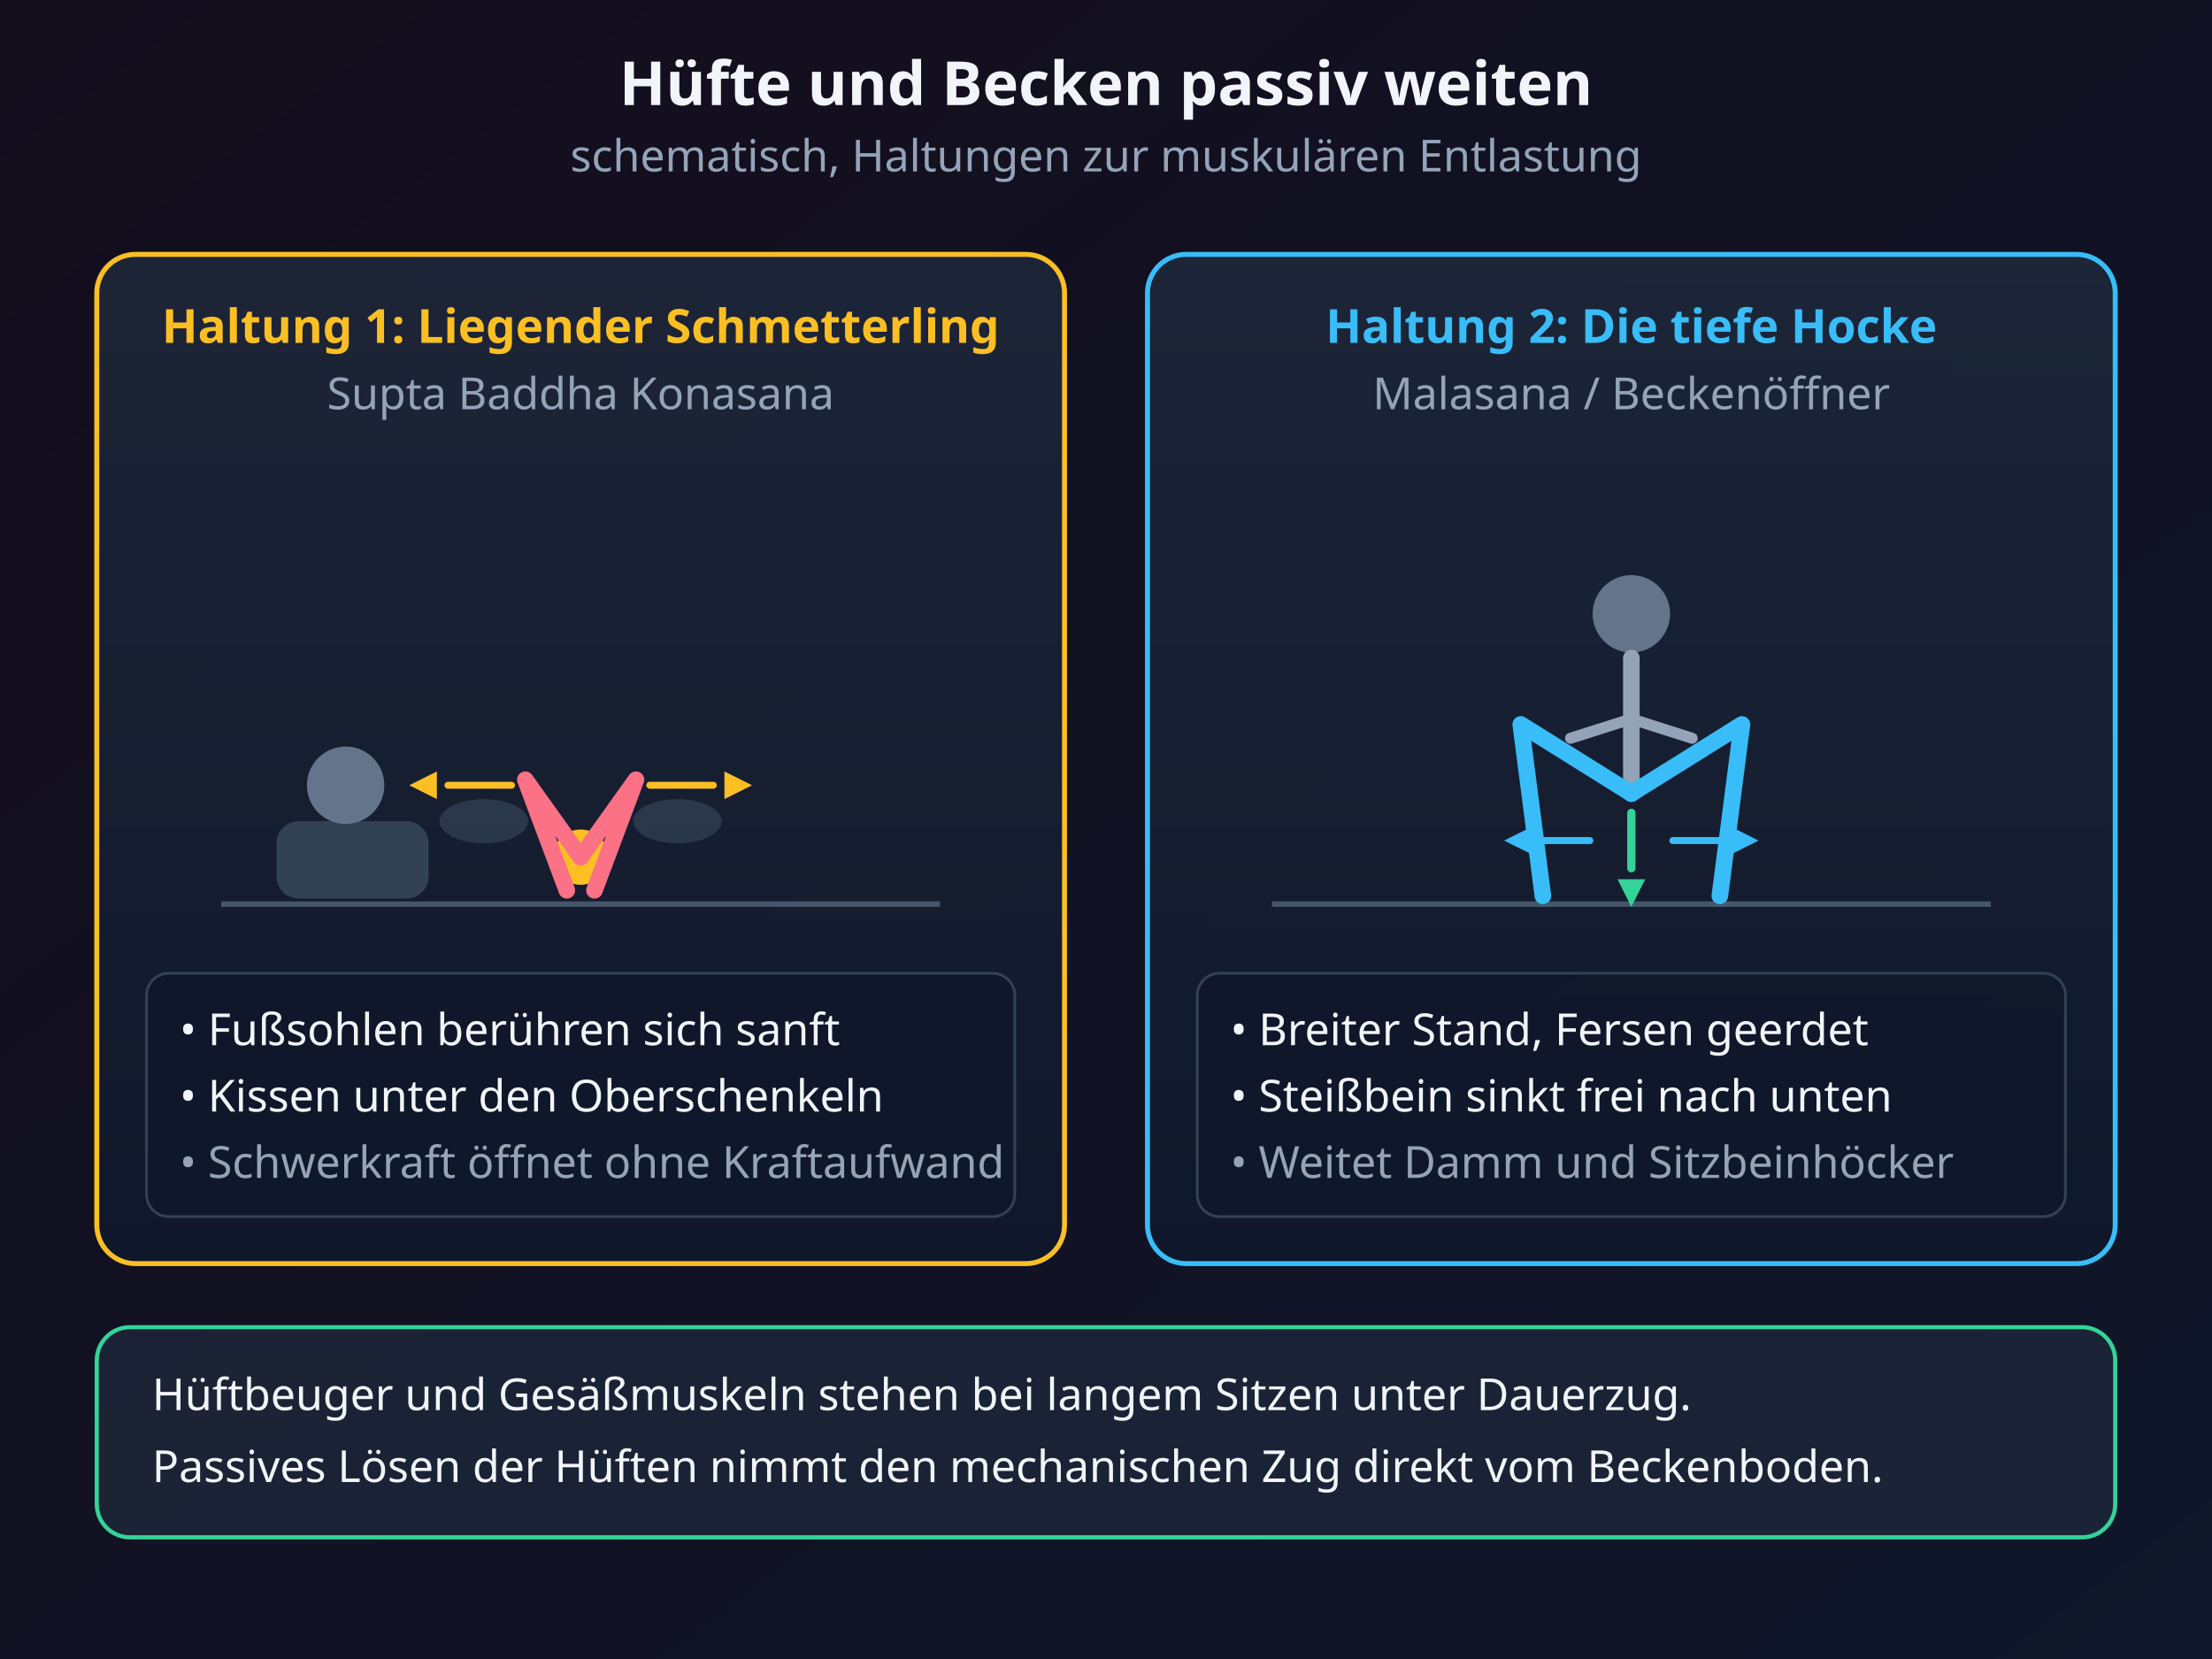
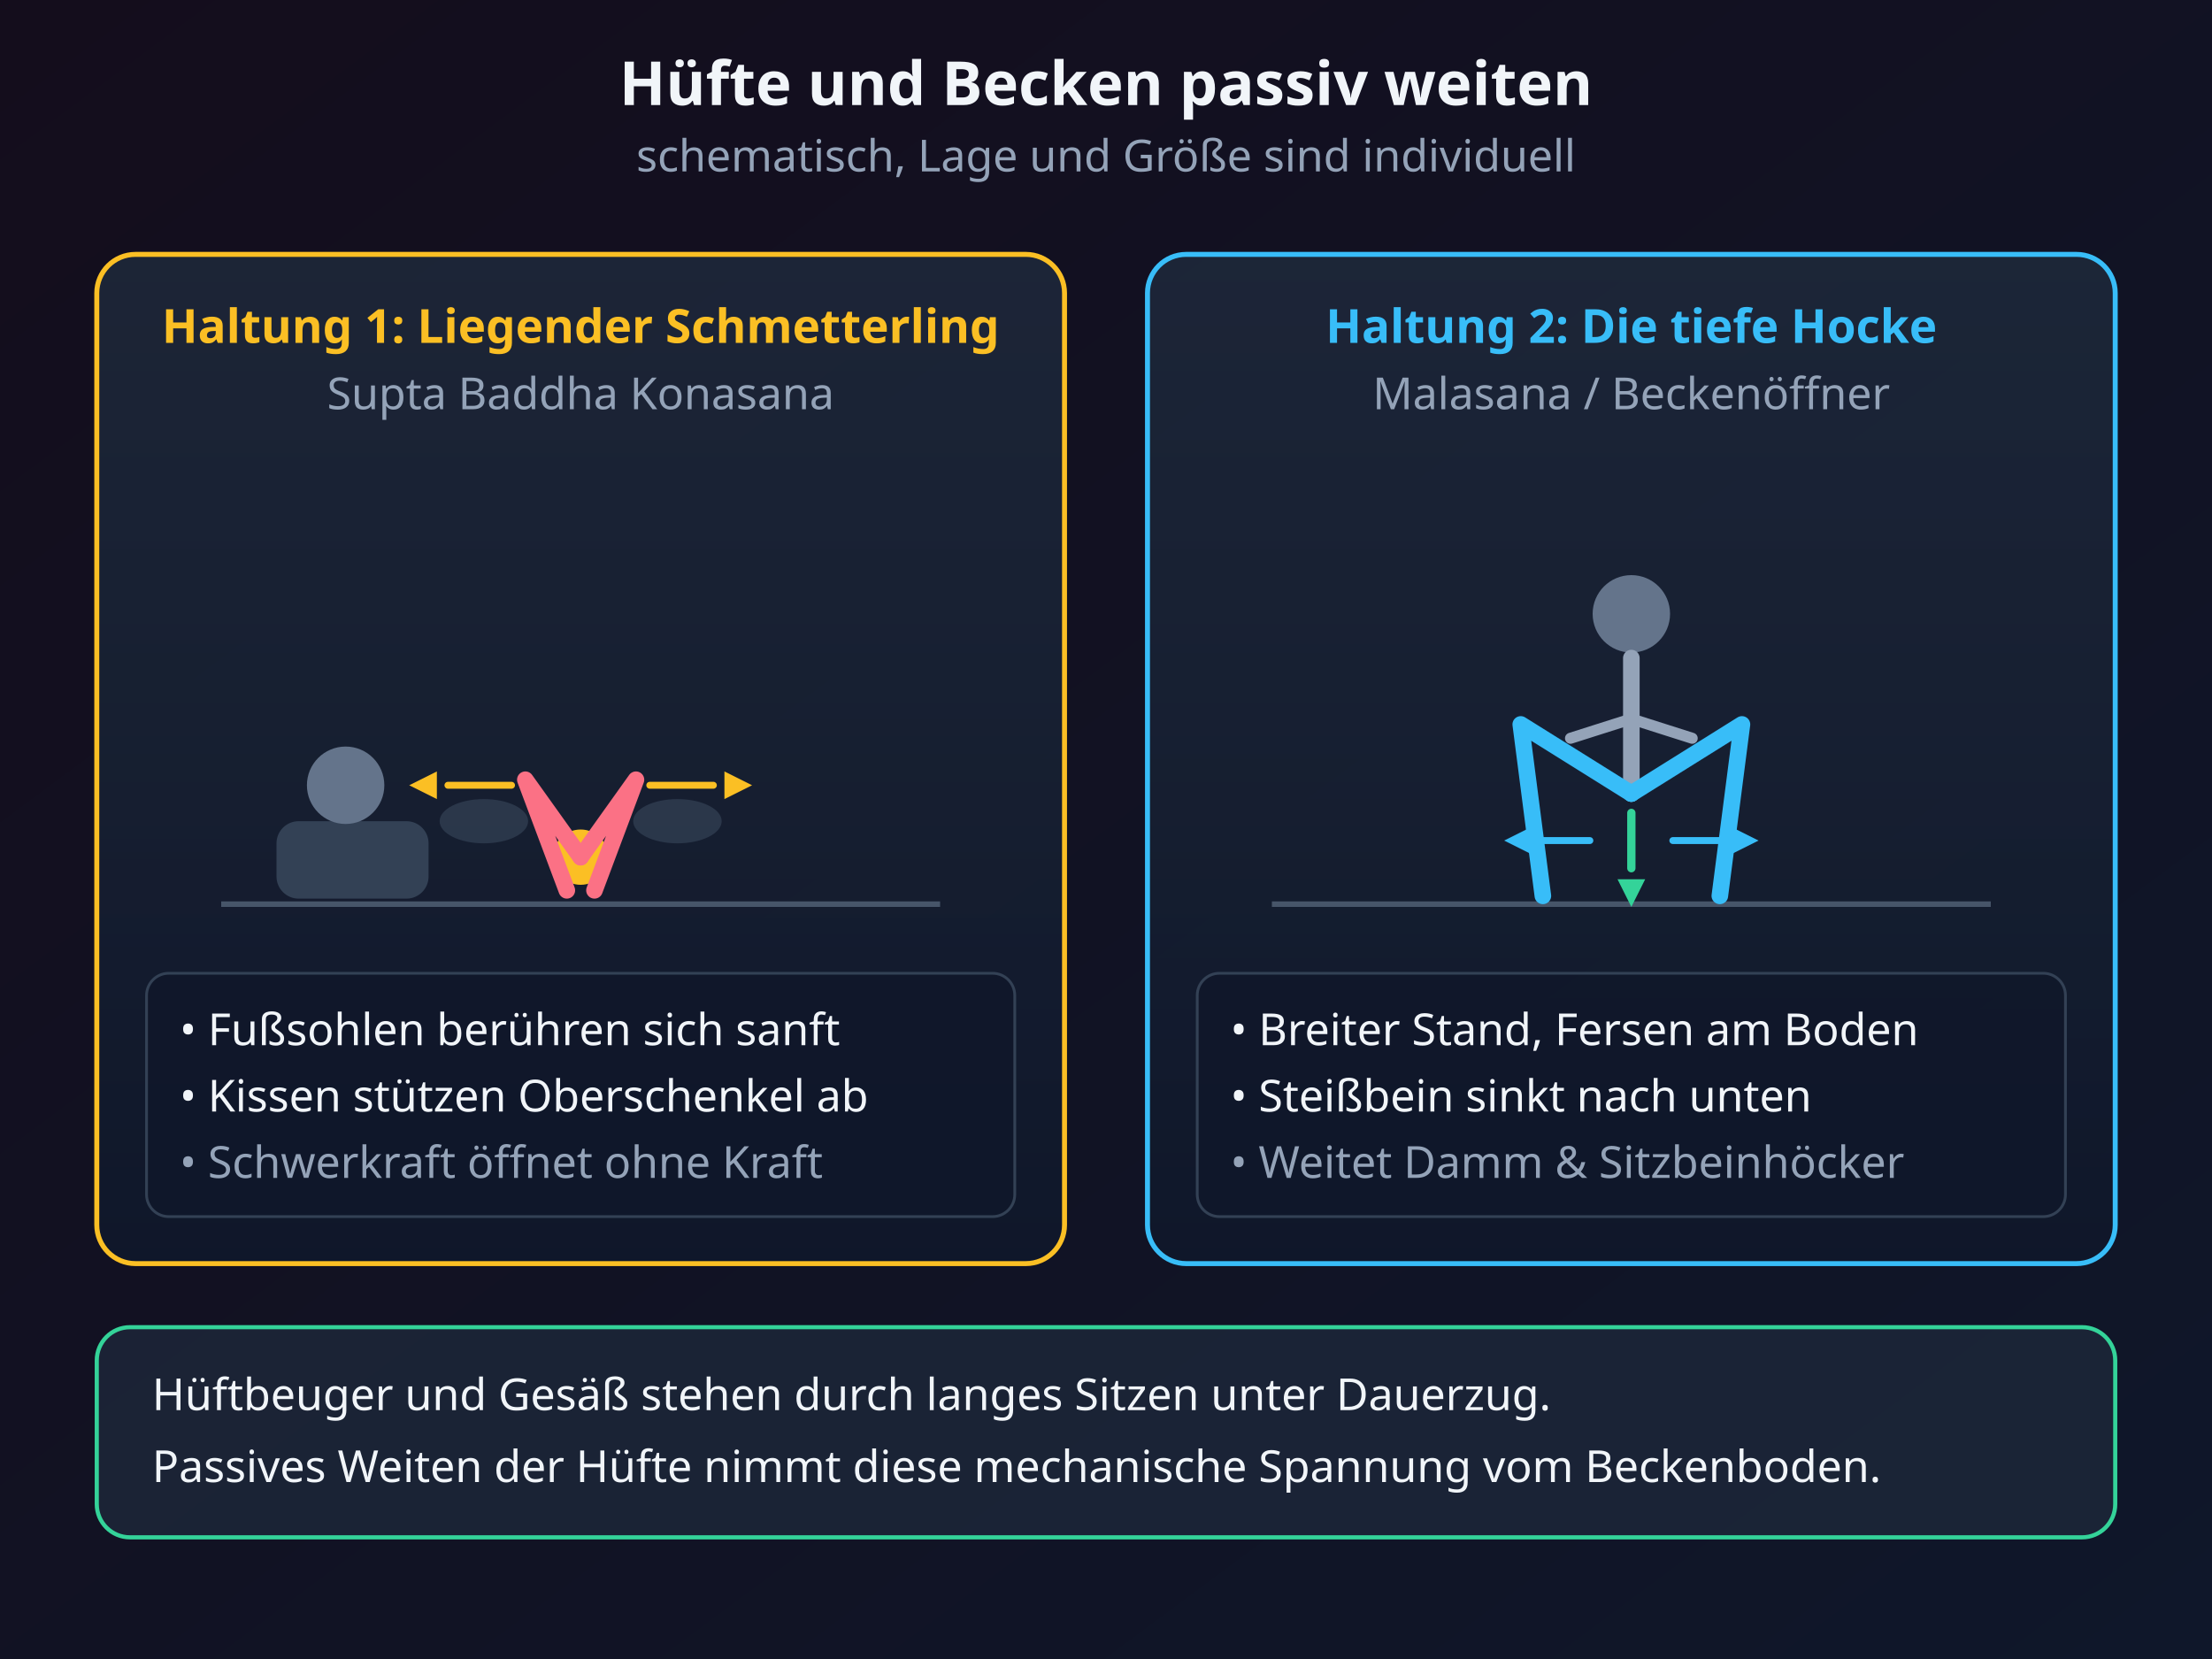
<svg xmlns="http://www.w3.org/2000/svg" viewBox="0 0 800 600" width="800" height="600">
  <defs>
    <linearGradient id="bg" x1="0" y1="0" x2="1" y2="1">
      <stop offset="0%" stop-color="#140D1C" />
      <stop offset="100%" stop-color="#0F172A" />
    </linearGradient>
    <linearGradient id="card" x1="0" y1="0" x2="0" y2="1">
      <stop offset="0%" stop-color="#1E293B" stop-opacity="0.85" />
      <stop offset="100%" stop-color="#0F172A" stop-opacity="0.95" />
    </linearGradient>
    <linearGradient id="bowlGrad" x1="0" y1="0" x2="0" y2="1">
      <stop offset="0%" stop-color="#FB7185" stop-opacity="0.6" />
      <stop offset="100%" stop-color="#E11D48" stop-opacity="0.3" />
    </linearGradient>
  </defs>
  <rect width="800" height="600" fill="url(#bg)" />
  <text x="400" y="38" text-anchor="middle" font-family="sans-serif" font-size="22" font-weight="700" fill="#F1F5F9">Hüfte und Becken passiv weiten</text>
-   <text x="400" y="62" text-anchor="middle" font-family="sans-serif" font-size="16" fill="#94A3B8">schematisch, Haltungen zur muskulären Entlastung</text>
+   <text x="400" y="62" text-anchor="middle" font-family="sans-serif" font-size="16" fill="#94A3B8">schematisch, Lage und Größe sind individuell</text>
  <g transform="translate(35, 92)">
    <rect width="350" height="365" rx="14" fill="url(#card)" stroke="#FBBF24" stroke-width="1.8" />
    <text x="175" y="32" text-anchor="middle" font-family="sans-serif" font-size="17" font-weight="700" fill="#FBBF24">Haltung 1: Liegender Schmetterling</text>
    <text x="175" y="56" text-anchor="middle" font-family="sans-serif" font-size="16" fill="#94A3B8">Supta Baddha Konasana</text>
    <g transform="translate(175, 170)">
      <line x1="-130" y1="65" x2="130" y2="65" stroke="#475569" stroke-width="2" />
      <rect x="-110" y="35" width="55" height="28" rx="8" fill="#334155" />
      <circle cx="-85" cy="22" r="14" fill="#64748B" />
      <path d="-70 38 L-25 45 L0 48" stroke="#94A3B8" stroke-width="6" fill="none" stroke-linecap="round" />
      <circle cx="0" cy="48" r="10" fill="#FBBF24" />
      <path d="M0 48 L-20 20 L-5 60" stroke="#FB7185" stroke-width="6" fill="none" stroke-linecap="round" stroke-linejoin="round" />
      <path d="M0 48 L20 20 L5 60" stroke="#FB7185" stroke-width="6" fill="none" stroke-linecap="round" stroke-linejoin="round" />
      <path d="M-25 22 L-48 22" stroke="#FBBF24" stroke-width="2.5" stroke-linecap="round" />
      <polygon points="0,-5 10,0 0,5" fill="#FBBF24" transform="translate(-52 22) rotate(180)" />
      <path d="M25 22 L48 22" stroke="#FBBF24" stroke-width="2.5" stroke-linecap="round" />
      <polygon points="0,-5 10,0 0,5" fill="#FBBF24" transform="translate(52 22) rotate(0)" />
      <ellipse cx="-35" cy="35" rx="16" ry="8" fill="#334155" opacity="0.7" />
      <ellipse cx="35" cy="35" rx="16" ry="8" fill="#334155" opacity="0.7" />
    </g>
    <rect x="18" y="260" width="314" height="88" rx="8" fill="#0F172A" fill-opacity="0.8" stroke="#334155" stroke-width="1" />
    <text x="30" y="286" font-family="sans-serif" font-size="16" fill="#F1F5F9">• Fußsohlen berühren sich sanft</text>
-     <text x="30" y="310" font-family="sans-serif" font-size="16" fill="#F1F5F9">• Kissen unter den Oberschenkeln</text>
-     <text x="30" y="334" font-family="sans-serif" font-size="16" fill="#94A3B8">• Schwerkraft öffnet ohne Kraftaufwand</text>
+     <text x="30" y="310" font-family="sans-serif" font-size="16" fill="#F1F5F9">• Kissen stützen Oberschenkel ab</text>
+     <text x="30" y="334" font-family="sans-serif" font-size="16" fill="#94A3B8">• Schwerkraft öffnet ohne Kraft</text>
  </g>
  <g transform="translate(415, 92)">
    <rect width="350" height="365" rx="14" fill="url(#card)" stroke="#38BDF8" stroke-width="1.8" />
    <text x="175" y="32" text-anchor="middle" font-family="sans-serif" font-size="17" font-weight="700" fill="#38BDF8">Haltung 2: Die tiefe Hocke</text>
    <text x="175" y="56" text-anchor="middle" font-family="sans-serif" font-size="16" fill="#94A3B8">Malasana / Beckenöffner</text>
    <g transform="translate(175, 170)">
      <line x1="-130" y1="65" x2="130" y2="65" stroke="#475569" stroke-width="2" />
      <circle cx="0" cy="-40" r="14" fill="#64748B" />
      <path d="M0 -24 L0 25" stroke="#94A3B8" stroke-width="6" stroke-linecap="round" />
      <path d="M-22 5 L0 -2 L22 5" stroke="#94A3B8" stroke-width="4" fill="none" stroke-linecap="round" />
      <path d="M0 25 L-40 0 L-32 62" stroke="#38BDF8" stroke-width="6" fill="none" stroke-linecap="round" stroke-linejoin="round" />
      <path d="M0 25 L40 0 L32 62" stroke="#38BDF8" stroke-width="6" fill="none" stroke-linecap="round" stroke-linejoin="round" />
      <path d="M0 32 L0 52" stroke="#34D399" stroke-width="3" stroke-linecap="round" />
      <polygon points="0,-5 10,0 0,5" fill="#34D399" transform="translate(0 56) rotate(90)" />
      <path d="M-15 42 L-32 42" stroke="#38BDF8" stroke-width="2.5" stroke-linecap="round" />
      <polygon points="0,-5 10,0 0,5" fill="#38BDF8" transform="translate(-36 42) rotate(180)" />
      <path d="M15 42 L32 42" stroke="#38BDF8" stroke-width="2.5" stroke-linecap="round" />
      <polygon points="0,-5 10,0 0,5" fill="#38BDF8" transform="translate(36 42) rotate(0)" />
    </g>
    <rect x="18" y="260" width="314" height="88" rx="8" fill="#0F172A" fill-opacity="0.8" stroke="#334155" stroke-width="1" />
-     <text x="30" y="286" font-family="sans-serif" font-size="16" fill="#F1F5F9">• Breiter Stand, Fersen geerdet</text>
-     <text x="30" y="310" font-family="sans-serif" font-size="16" fill="#F1F5F9">• Steißbein sinkt frei nach unten</text>
-     <text x="30" y="334" font-family="sans-serif" font-size="16" fill="#94A3B8">• Weitet Damm und Sitzbeinhöcker</text>
+     <text x="30" y="286" font-family="sans-serif" font-size="16" fill="#F1F5F9">• Breiter Stand, Fersen am Boden</text>
+     <text x="30" y="310" font-family="sans-serif" font-size="16" fill="#F1F5F9">• Steißbein sinkt nach unten</text>
+     <text x="30" y="334" font-family="sans-serif" font-size="16" fill="#94A3B8">• Weitet Damm &amp; Sitzbeinhöcker</text>
  </g>
  <rect x="35" y="480" width="730" height="76" rx="12" fill="#1E293B" fill-opacity="0.75" stroke="#34D399" stroke-width="1.5" />
-   <text x="55" y="510" font-family="sans-serif" font-size="16" fill="#F1F5F9">Hüftbeuger und Gesäßmuskeln stehen bei langem Sitzen unter Dauerzug.</text>
-   <text x="55" y="536" font-family="sans-serif" font-size="16" fill="#F1F5F9">Passives Lösen der Hüften nimmt den mechanischen Zug direkt vom Beckenboden.</text>
+   <text x="55" y="510" font-family="sans-serif" font-size="16" fill="#F1F5F9">Hüftbeuger und Gesäß stehen durch langes Sitzen unter Dauerzug.</text>
+   <text x="55" y="536" font-family="sans-serif" font-size="16" fill="#F1F5F9">Passives Weiten der Hüfte nimmt diese mechanische Spannung vom Beckenboden.</text>
</svg>
